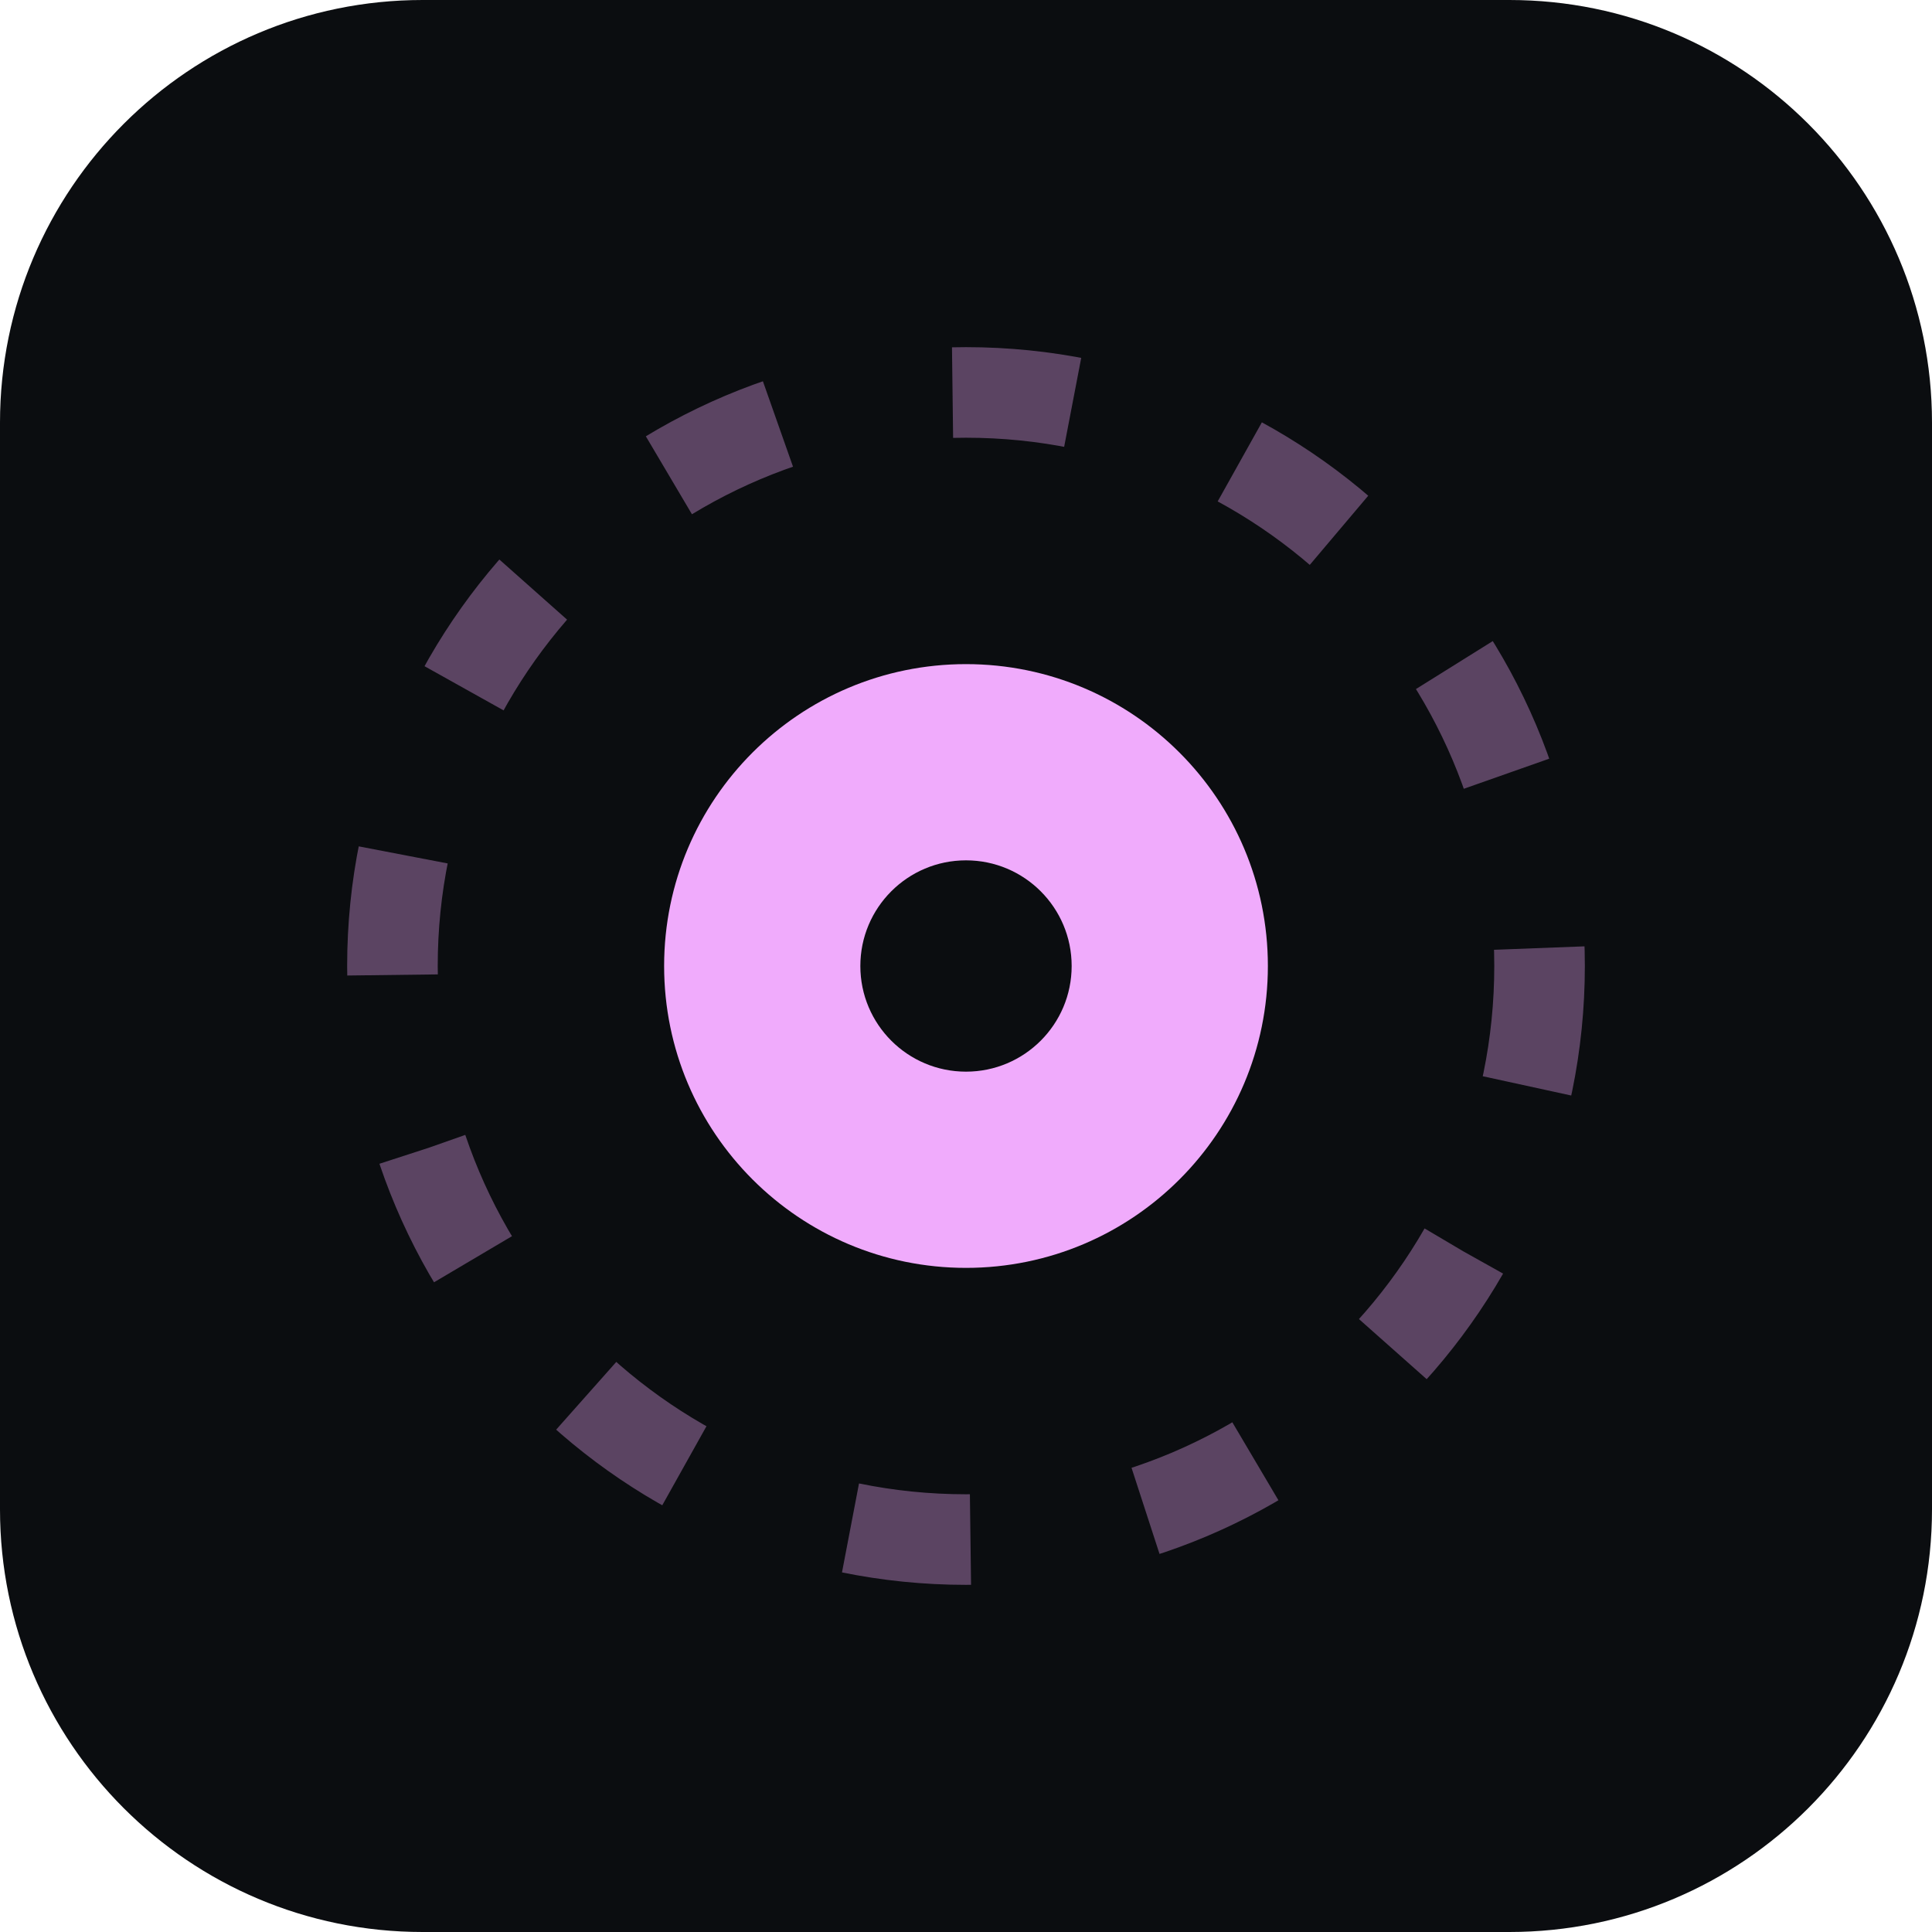
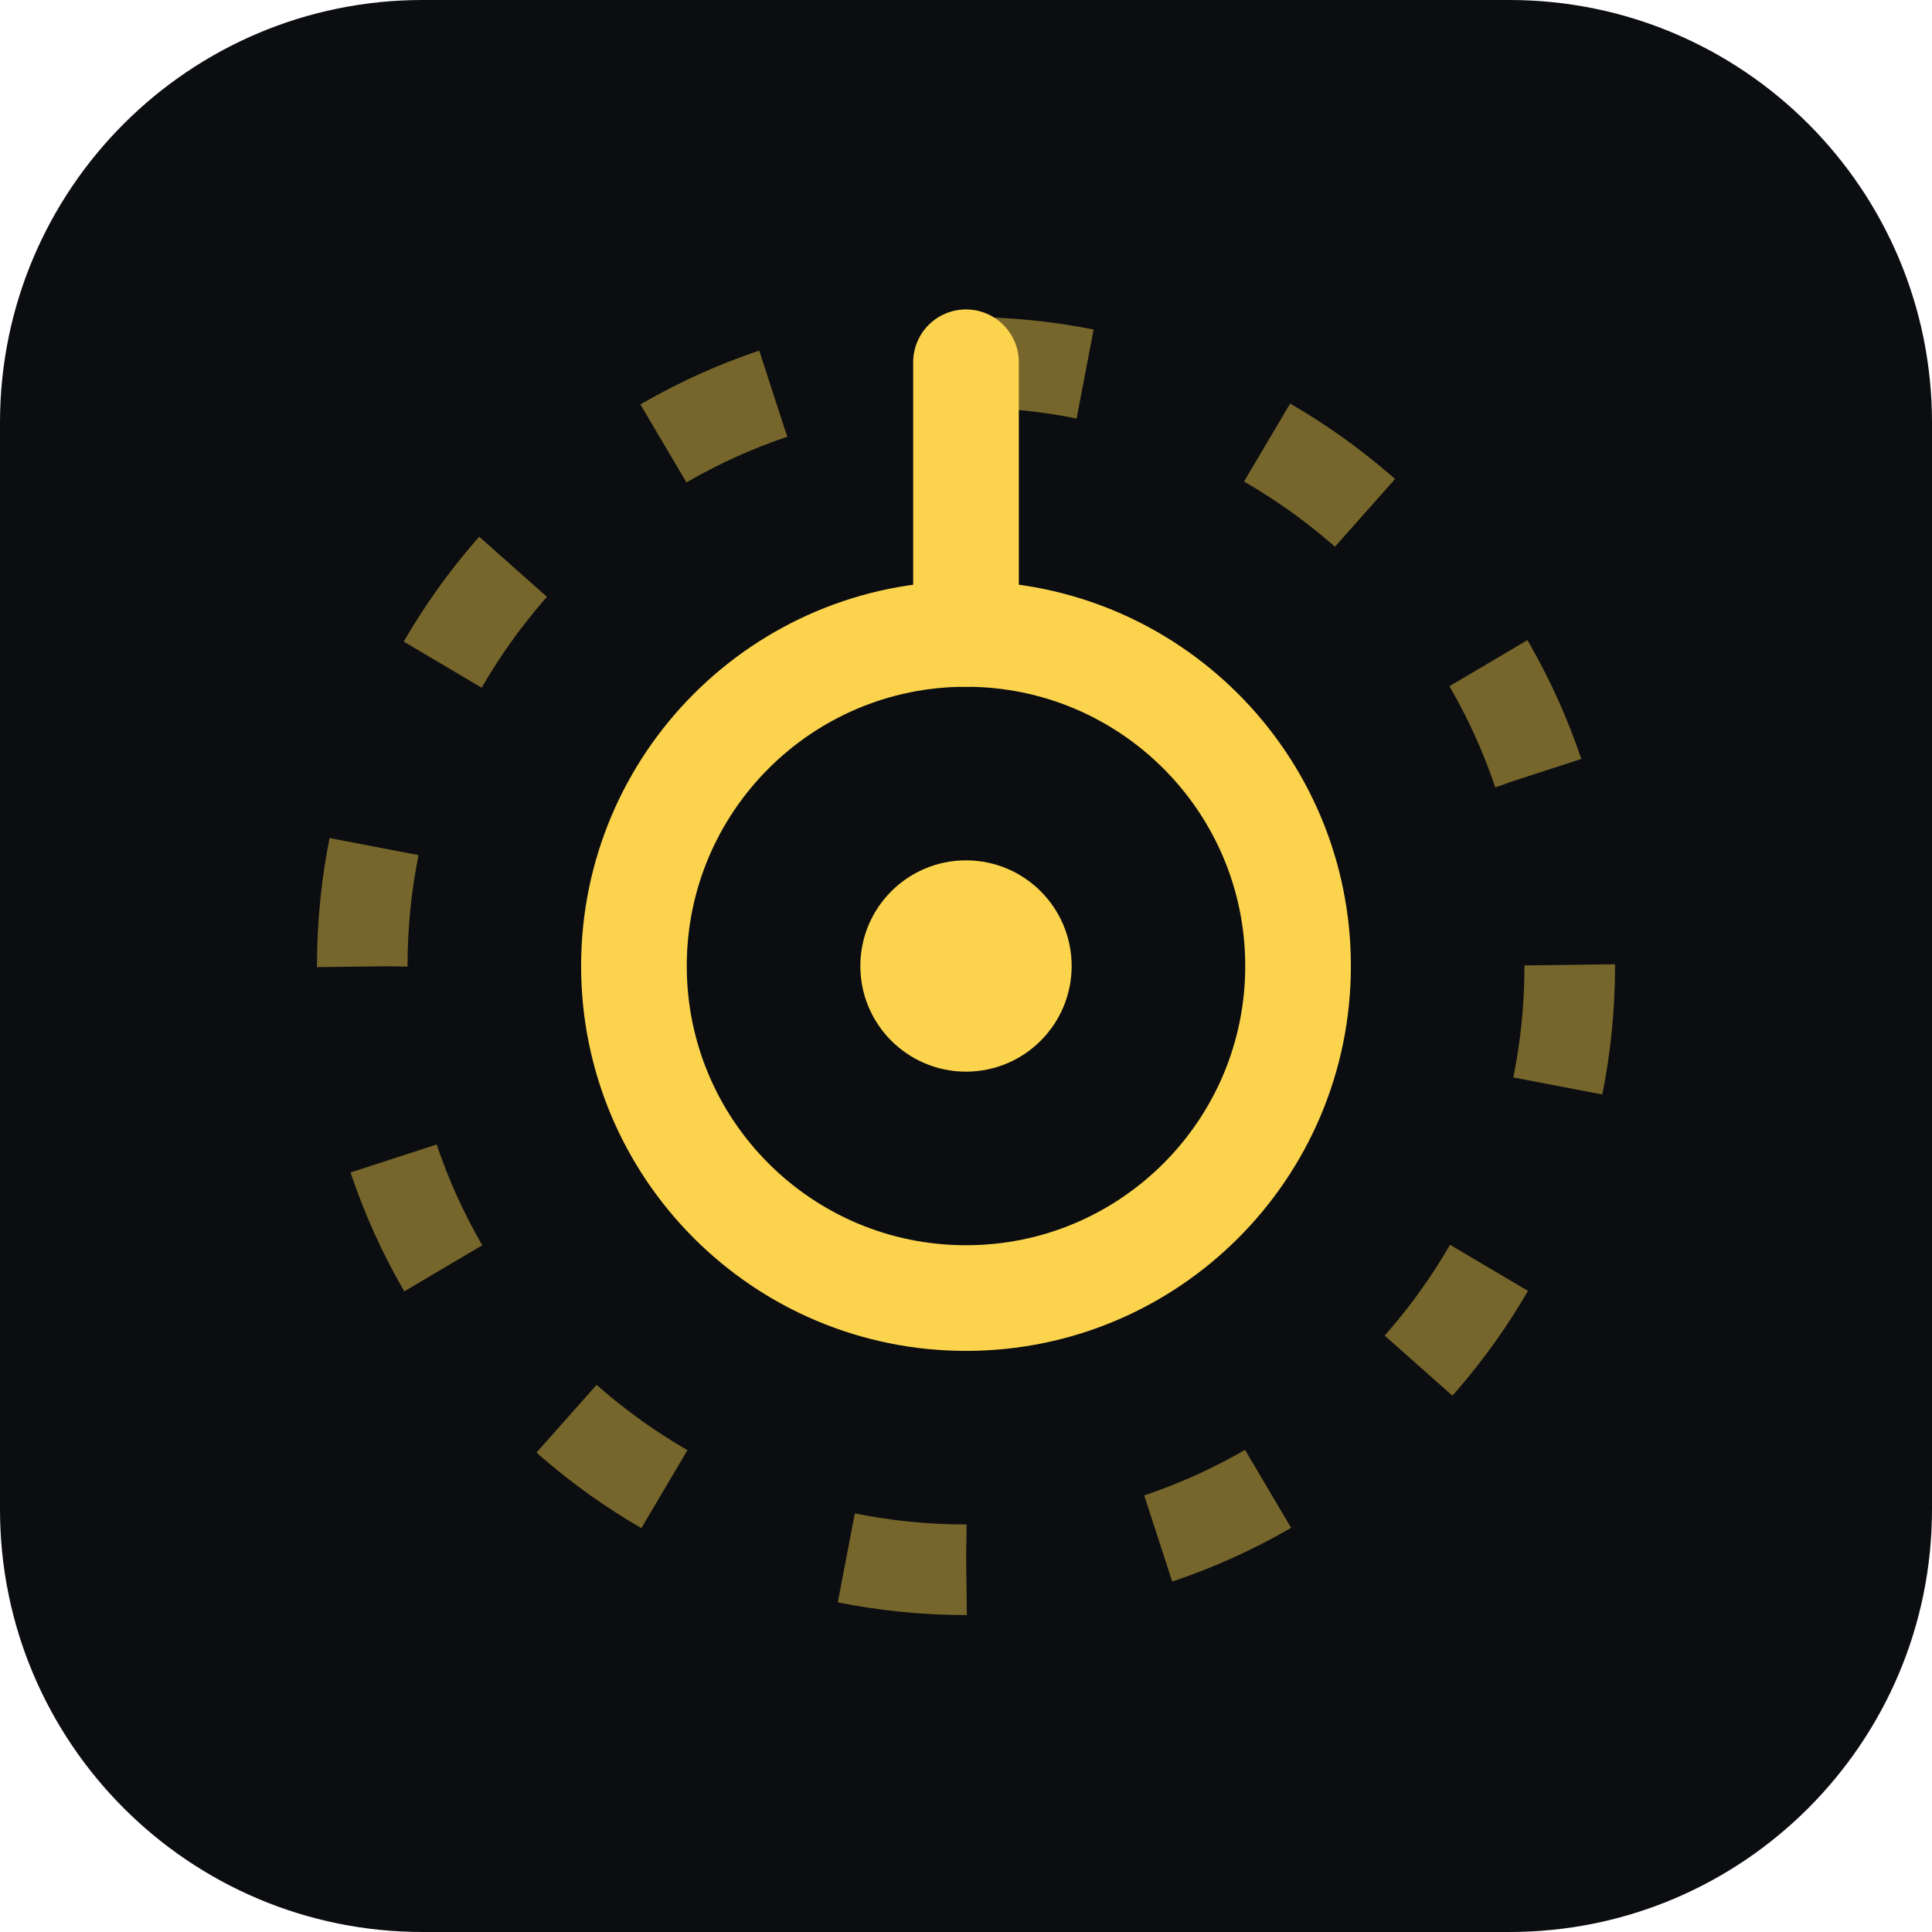
<svg xmlns="http://www.w3.org/2000/svg" viewBox="0 0 64 64">
  <rect width="64" height="64" rx="14" fill="#0b0d10" />
-   <circle cx="32" cy="32" r="19" fill="none" stroke="#f0abfc" stroke-opacity="0.35" stroke-width="3" stroke-dasharray="4 5.9" />
-   <circle cx="32" cy="32" r="10" fill="#f0abfc" />
-   <circle cx="32" cy="32" r="3.5" fill="#0b0d10" />
+   <circle cx="32" cy="32" r="20" fill="none" stroke="#fcd34d" stroke-opacity="0.45" stroke-width="3" stroke-dasharray="4 6.47" />
+   <circle cx="32" cy="32" r="11" fill="none" stroke="#fcd34d" stroke-width="3.5" />
+   <path d="M32 21V12" stroke="#fcd34d" stroke-width="3.5" stroke-linecap="round" />
+   <circle cx="32" cy="32" r="3.5" fill="#fcd34d" />
</svg>
